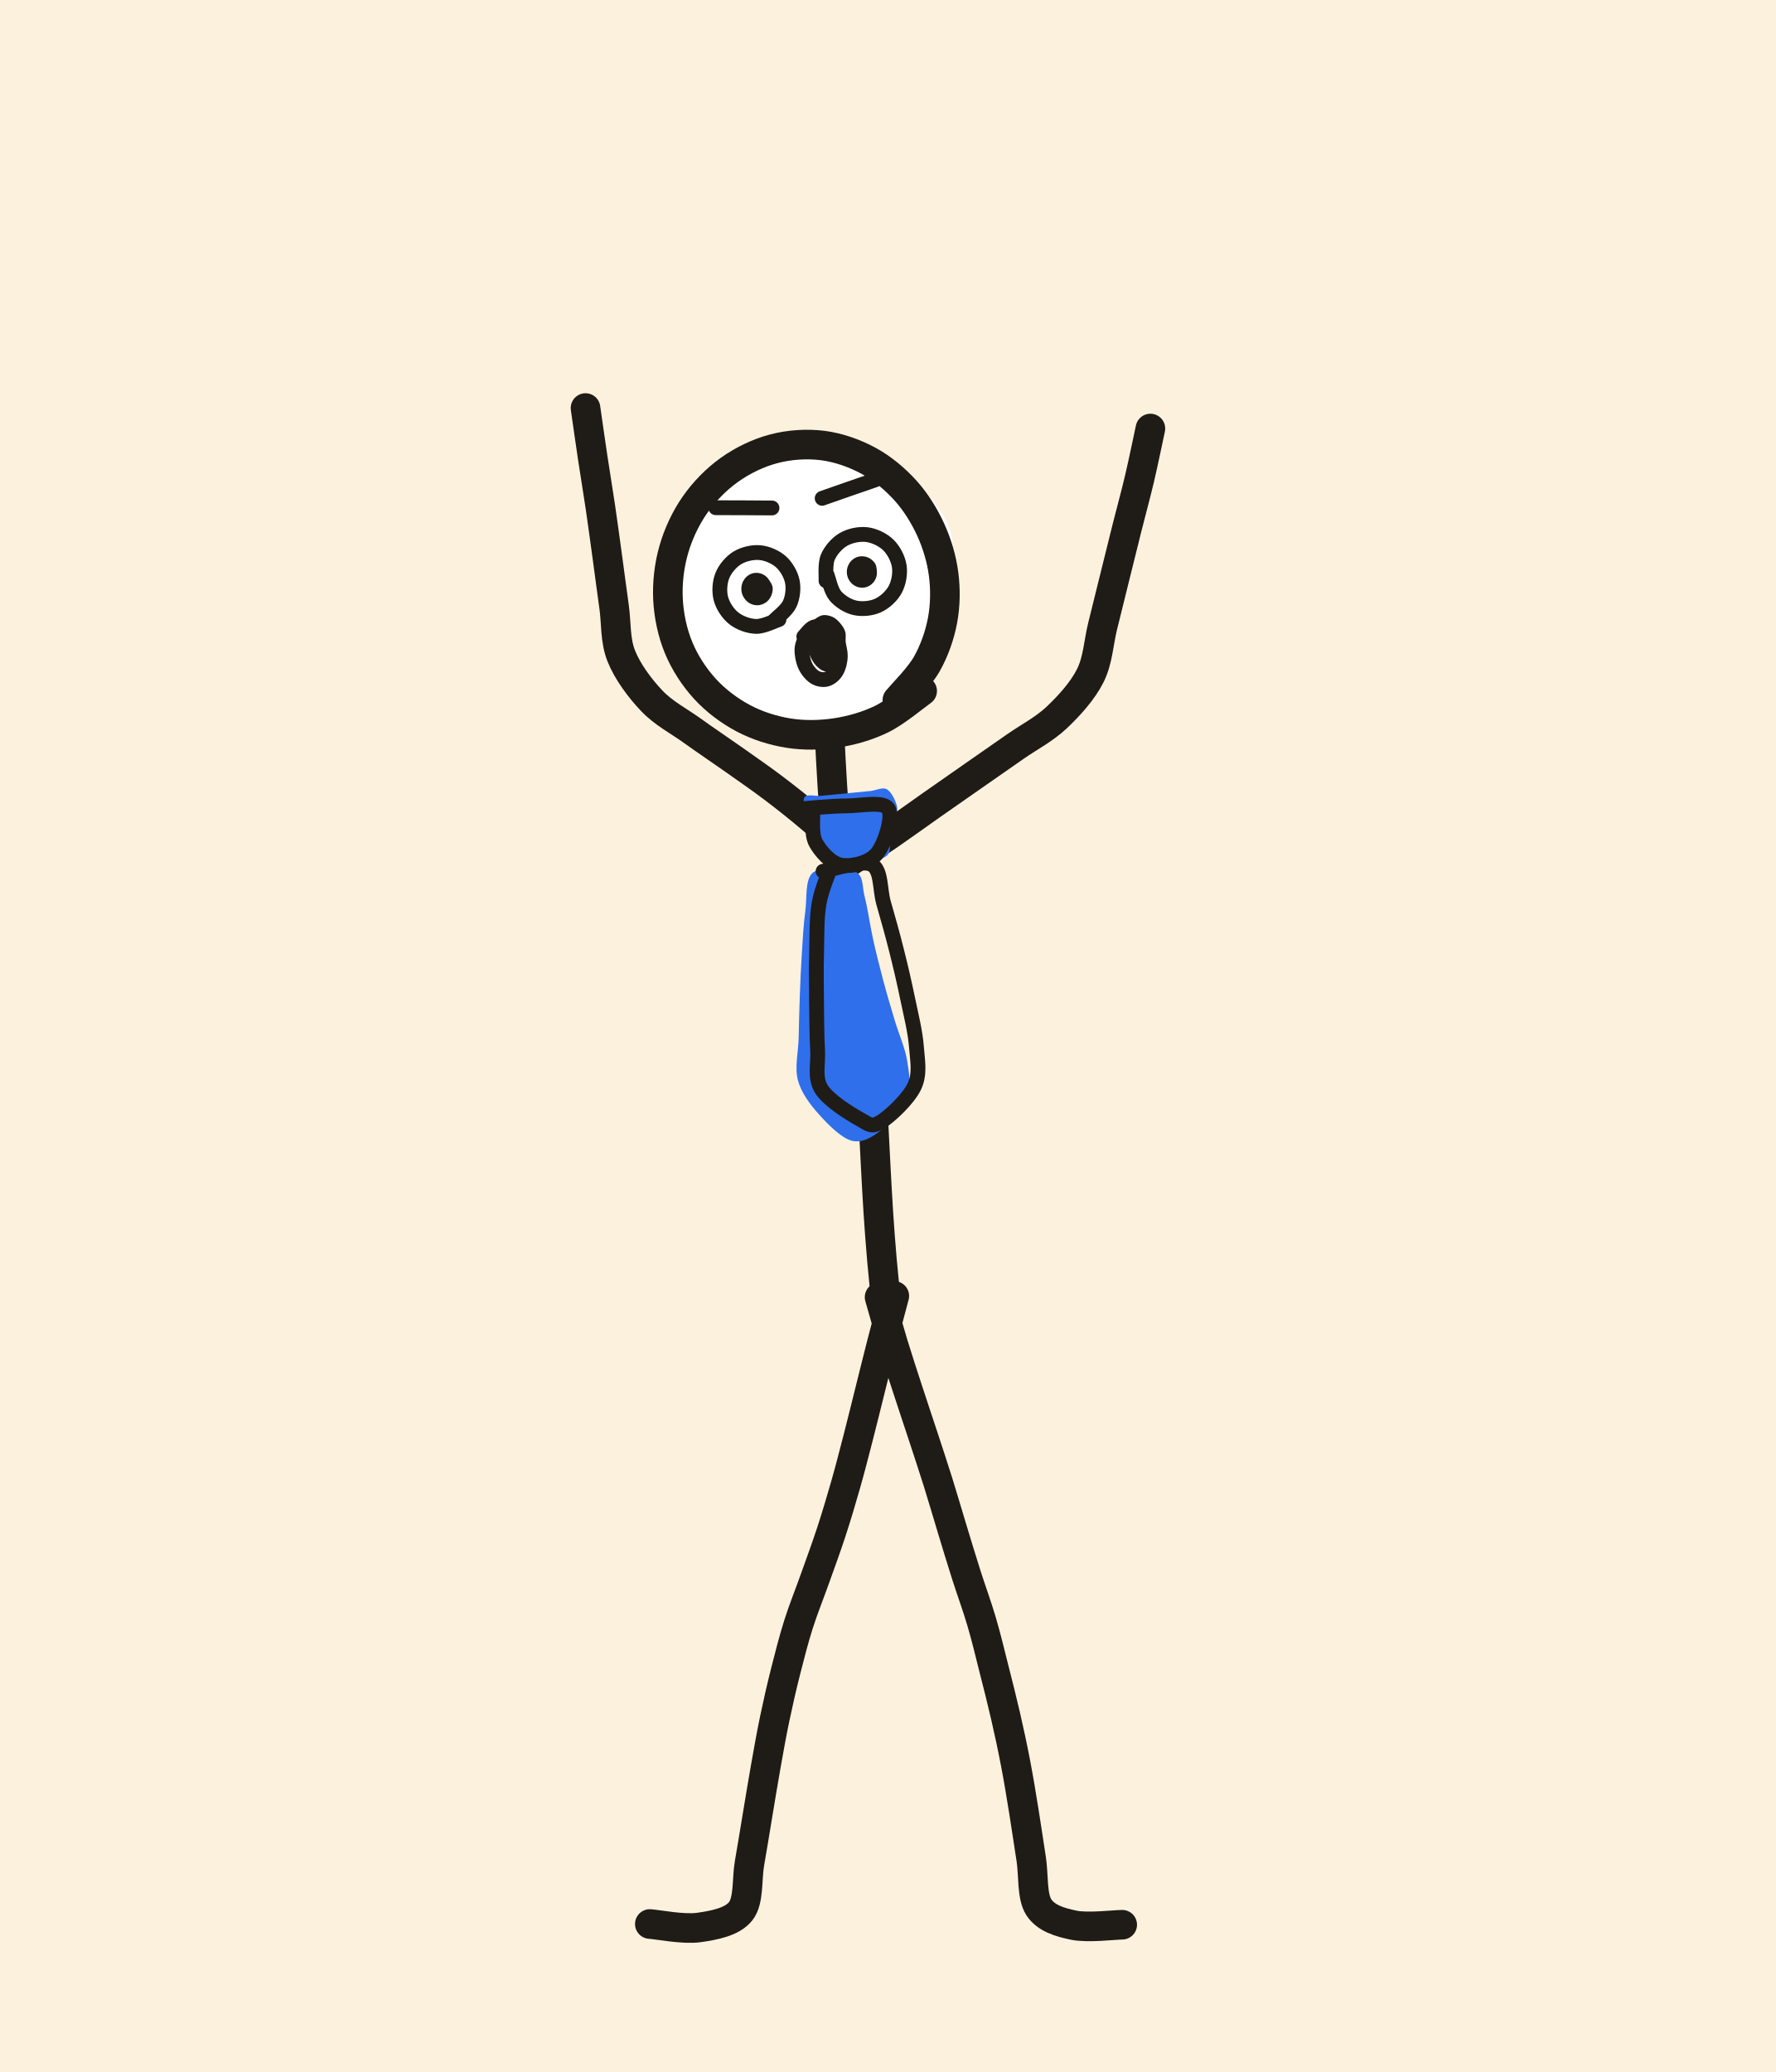
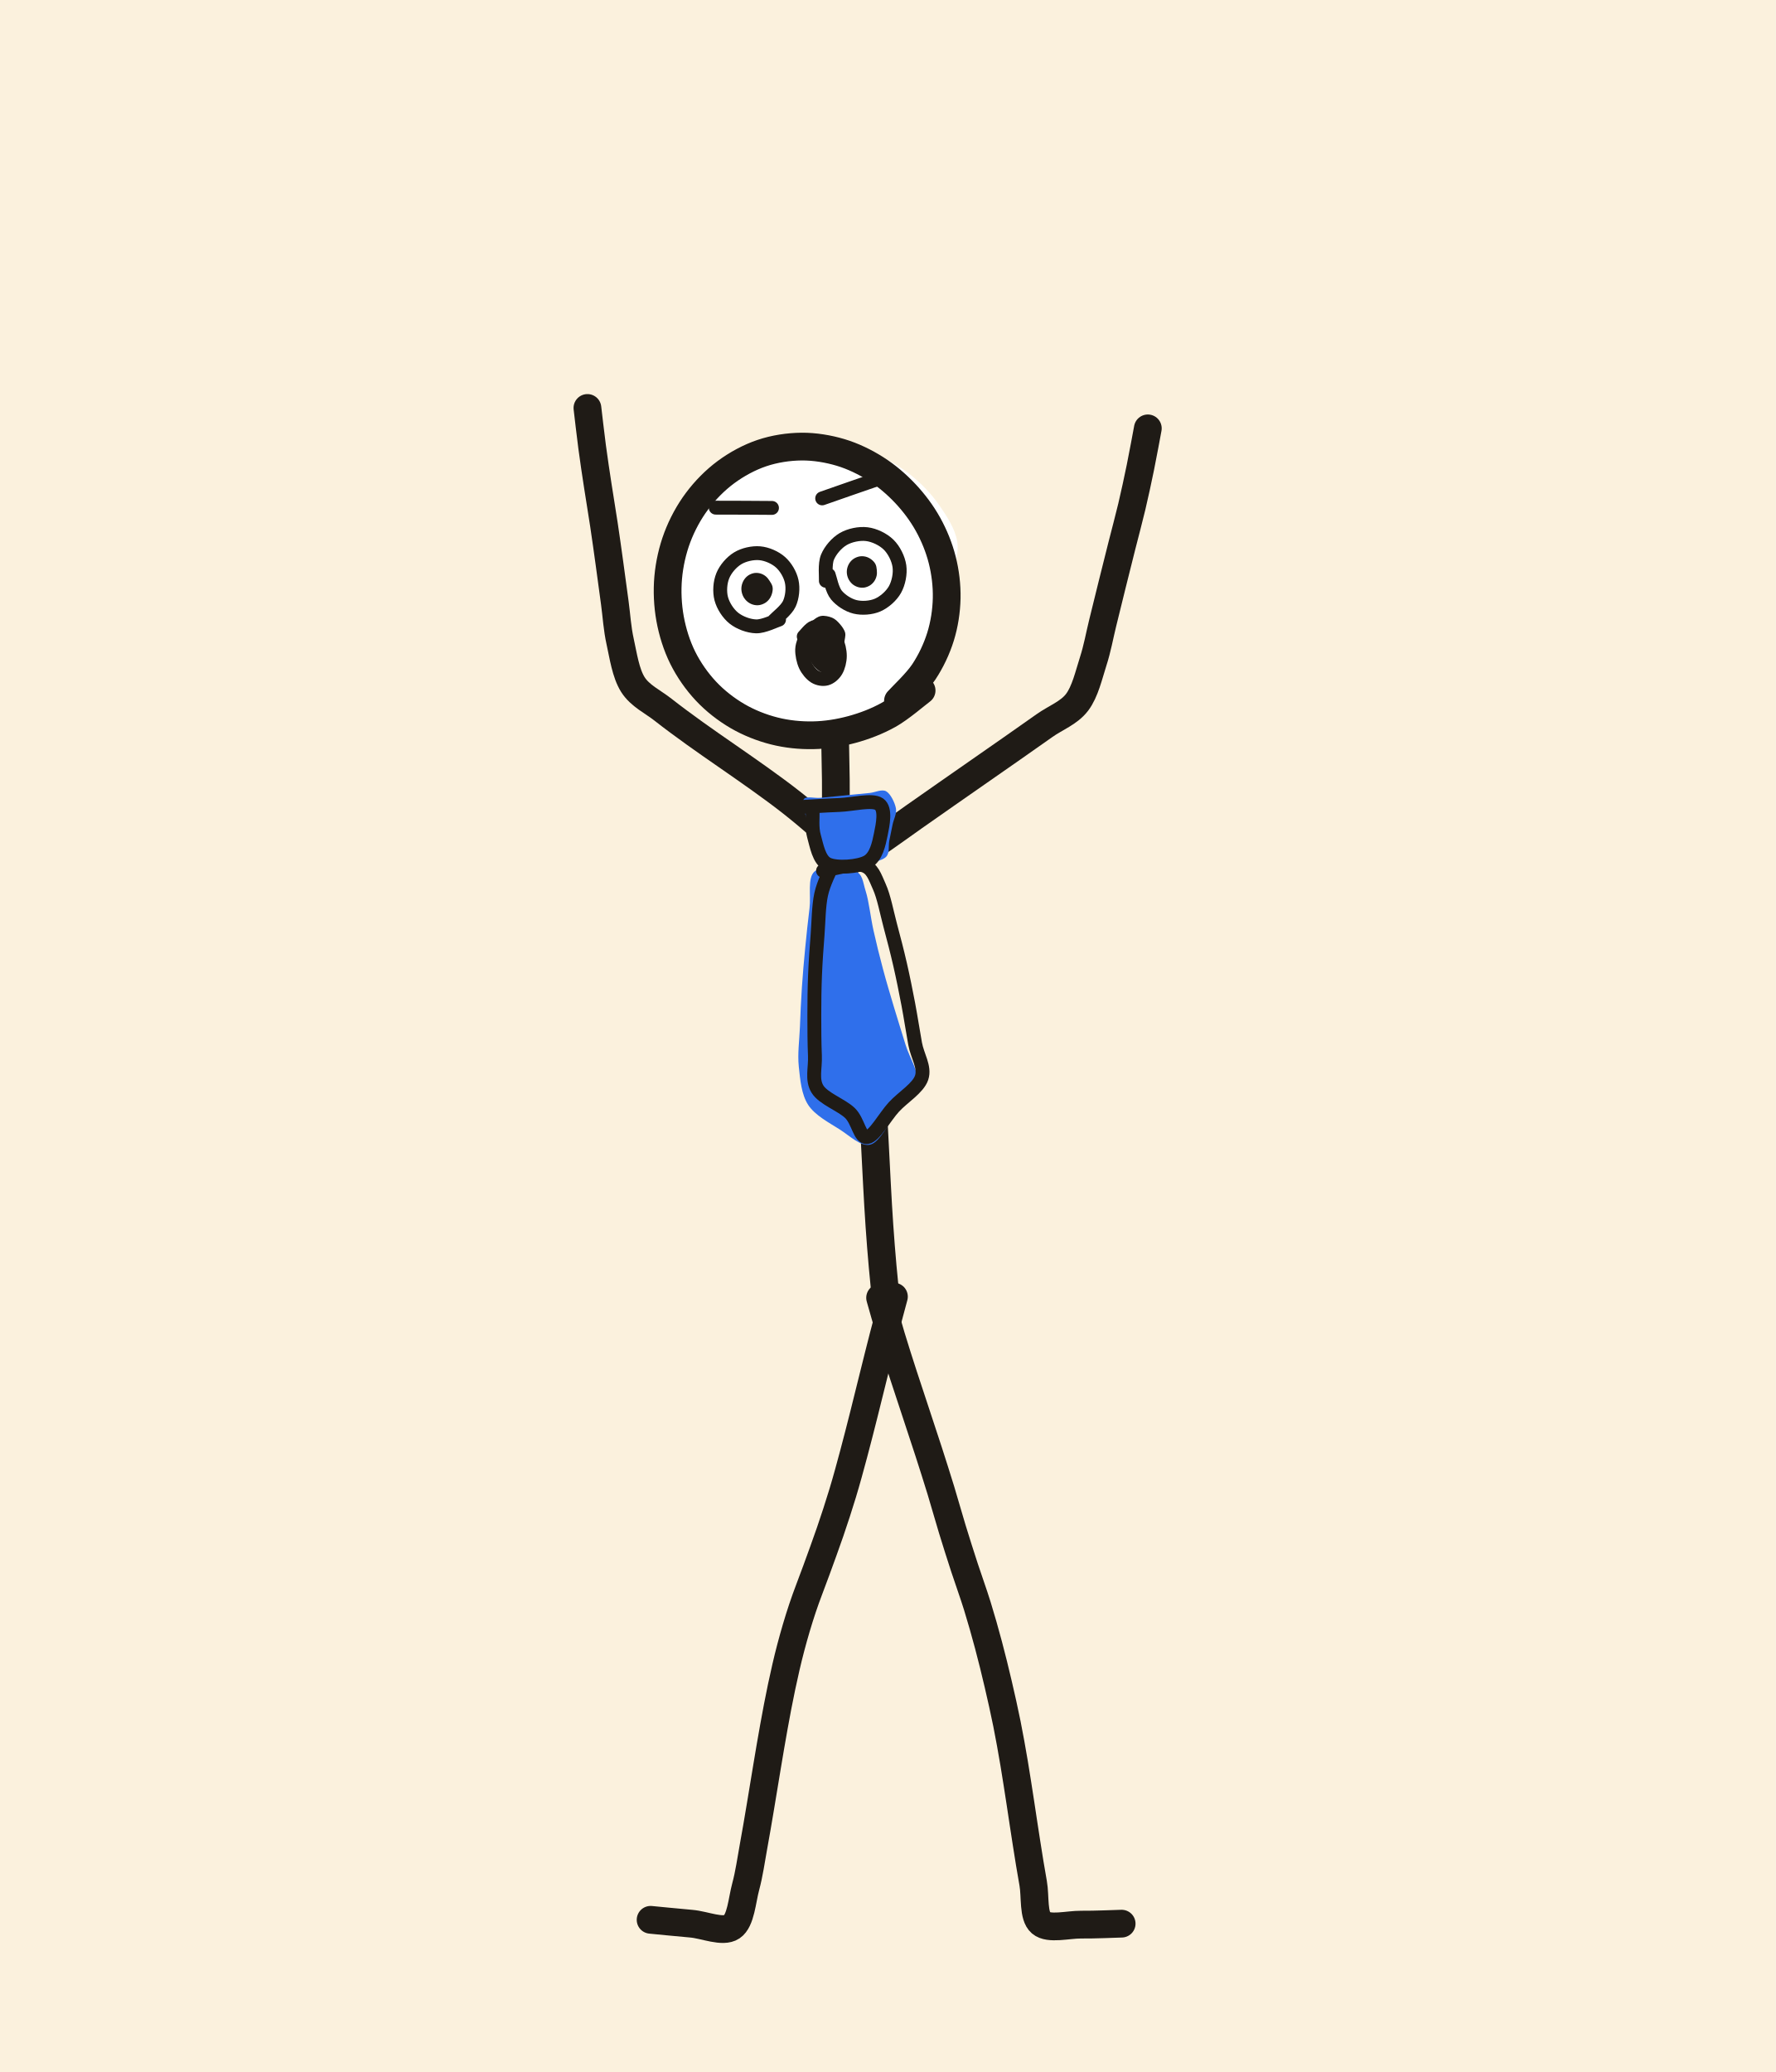
- <svg xmlns="http://www.w3.org/2000/svg" width="480" height="560" viewBox="0 0 480 560">
+ <svg xmlns="http://www.w3.org/2000/svg" width="768" height="896" viewBox="0 0 768 896">
  <g stroke-linecap="round" stroke-linejoin="round">
-     <rect x="0" y="0" width="480" height="560" fill="#FBF1DD" />
-     <path d="M241.72 350.26C241.16 352.39 239.44 358.76 238.35 363.02C237.25 367.29 236.21 371.56 235.14 375.83C234.07 380.11 233.03 384.38 231.93 388.64C230.83 392.91 229.74 397.17 228.53 401.4C227.33 405.63 226.06 409.85 224.7 414.03C223.33 418.22 221.8 422.36 220.32 426.51C218.85 430.66 217.18 434.74 215.85 438.93C214.52 443.13 213.43 447.41 212.35 451.68C211.27 455.95 210.29 460.24 209.39 464.55C208.49 468.85 207.73 473.19 206.96 477.52C206.18 481.86 205.49 486.21 204.76 490.55C204.03 494.89 203.35 499.25 202.58 503.58C201.82 507.92 202.48 513.67 200.18 516.57C197.89 519.46 192.93 520.38 188.84 520.95C184.74 521.52 177.84 520.16 175.64 520" fill="none" stroke="#1F1B16" stroke-width="8" />
-     <path d="M237.74 350.59C238.35 352.69 240.12 359.01 241.39 363.19C242.67 367.37 244.03 371.53 245.39 375.69C246.74 379.85 248.14 384 249.51 388.16C250.87 392.32 252.25 396.47 253.56 400.64C254.87 404.82 256.07 409.02 257.35 413.2C258.62 417.39 259.88 421.56 261.21 425.74C262.54 429.92 264.09 434.07 265.32 438.28C266.56 442.48 267.57 446.74 268.64 450.98C269.72 455.22 270.8 459.46 271.78 463.73C272.76 467.99 273.68 472.26 274.5 476.56C275.33 480.85 276.03 485.18 276.73 489.5C277.43 493.82 278.05 498.16 278.73 502.48C279.4 506.81 278.86 512.49 280.78 515.46C282.69 518.43 286.44 519.53 290.2 520.32C293.96 521.11 301.13 520.22 303.32 520.2" fill="none" stroke="#1F1B16" stroke-width="8" />
-     <path d="M239.63 353.28C239.42 351.14 238.74 344.74 238.37 340.47C238 336.2 237.68 331.92 237.4 327.64C237.12 323.36 236.9 319.07 236.67 314.79C236.44 310.5 236.25 306.21 236.01 301.93C235.78 297.65 235.55 293.36 235.25 289.08C234.95 284.8 234.67 280.52 234.19 276.26C233.72 271.99 233.1 267.74 232.43 263.5C231.75 259.25 230.93 255.02 230.17 250.78C229.41 246.54 228.58 242.31 227.88 238.06C227.19 233.82 226.5 229.54 226.02 225.31C225.53 221.08 225.28 216.93 224.99 212.67C224.7 208.41 224.4 201.91 224.28 199.75" fill="none" stroke="#1F1B16" stroke-width="8" />
-     <path d="M229.9 230.75C228.22 229.23 223.29 224.58 219.86 221.65C216.43 218.72 212.9 215.9 209.3 213.17C205.7 210.44 201.95 207.87 198.25 205.25C194.55 202.64 190.77 200.12 187.09 197.47C183.41 194.83 179.36 192.77 176.17 189.41C172.97 186.05 169.63 181.56 167.93 177.31C166.23 173.06 166.6 168.38 165.97 163.91C165.34 159.44 164.76 154.96 164.15 150.48C163.53 146.01 162.94 141.53 162.28 137.07C161.62 132.6 160.87 128.15 160.2 123.69C159.53 119.22 158.58 112.52 158.26 110.28" fill="none" stroke="#1F1B16" stroke-width="8" />
-     <path d="M229.21 233.16C231.11 231.88 236.83 228.07 240.6 225.47C244.37 222.87 248.08 220.17 251.83 217.54C255.58 214.9 259.34 212.29 263.1 209.67C266.86 207.05 270.62 204.44 274.38 201.81C278.13 199.19 282.24 197.11 285.63 193.91C289.01 190.71 292.63 186.72 294.69 182.61C296.76 178.5 296.92 173.72 298.02 169.27C299.13 164.83 300.21 160.38 301.32 155.93C302.42 151.48 303.52 147.03 304.63 142.59C305.75 138.14 306.97 133.73 308.02 129.27C309.07 124.8 310.45 118.06 310.94 115.82" fill="none" stroke="#1F1B16" stroke-width="8" />
-     <path d="M219.76 235.81C222.02 234.02 228.86 234.48 231.19 235.59C233.52 236.71 232.94 239.46 233.74 242.48C234.53 245.49 235.13 249.96 235.95 253.67C236.77 257.39 237.69 261.08 238.67 264.76C239.64 268.43 240.73 272.08 241.82 275.73C242.91 279.38 244.64 283.23 245.19 286.66C245.74 290.09 246.31 293.2 245.14 296.33C243.98 299.45 240.69 303.4 238.21 305.4C235.72 307.4 233.05 309.01 230.24 308.31C227.43 307.6 223.77 303.9 221.34 301.17C218.91 298.44 216.57 295.36 215.66 291.92C214.75 288.47 215.78 284.31 215.87 280.5C215.96 276.7 216.04 272.9 216.18 269.1C216.32 265.29 216.48 261.5 216.73 257.7C216.97 253.91 217.16 249.98 217.66 246.33C218.17 242.68 217.51 237.6 219.76 235.81Z" fill="#2F6FEB" />
-     <path d="M222.47 235.47C224.65 235.16 232.86 232.21 235.59 233.66C238.32 235.1 237.72 240.26 238.85 244.14C239.97 248.01 241.26 252.63 242.33 256.9C243.41 261.18 244.41 265.47 245.3 269.79C246.2 274.11 247.39 278.84 247.69 282.82C248 286.8 248.74 290.25 247.12 293.66C245.5 297.07 240.45 301.8 238 303.27C235.54 304.74 235.06 303.98 232.39 302.48C229.73 300.99 223.89 297.41 221.99 294.3C220.09 291.19 221.2 287.76 220.99 283.8C220.77 279.84 220.74 274.96 220.7 270.54C220.65 266.12 220.6 261.7 220.72 257.3C220.83 252.89 220.7 248.07 221.4 244.09C222.1 240.1 224.34 235.17 224.93 233.38" fill="none" stroke="#1F1B16" stroke-width="4" />
-     <path d="M217.41 215.53C218.03 214.47 220.39 215.24 221.88 215.09C223.37 214.95 224.86 214.8 226.35 214.66C227.84 214.51 229.32 214.36 230.81 214.22C232.3 214.07 233.79 213.92 235.28 213.78C236.77 213.63 238.55 212.64 239.75 213.34C240.94 214.04 242.14 216.49 242.45 217.99C242.75 219.5 241.86 220.93 241.57 222.4C241.27 223.86 240.98 225.33 240.68 226.79C240.38 228.26 240.88 230.13 239.78 231.19C238.67 232.26 235.74 232.8 234.04 233.19C232.34 233.57 231.06 233.41 229.56 233.52C228.07 233.62 226.48 234.42 225.08 233.81C223.69 233.21 222.11 231.27 221.21 229.91C220.31 228.56 220.19 227.1 219.68 225.69C219.18 224.28 218.55 223.16 218.17 221.46C217.79 219.77 216.79 216.59 217.41 215.53Z" fill="#2F6FEB" />
-     <path d="M216.18 218.62C218.26 218.49 224.69 217.82 228.68 217.81C232.67 217.81 238.73 216.43 240.11 218.58C241.49 220.74 239.12 228.19 236.99 230.73C234.86 233.27 230.08 234.32 227.33 233.82C224.58 233.33 221.78 230.12 220.5 227.78C219.22 225.43 219.8 221.1 219.66 219.76" fill="none" stroke="#1F1B16" stroke-width="4" />
-     <path d="M256.98 156.8C256.57 161.23 255.78 165.82 254.32 169.88C252.85 173.94 250.85 177.75 248.18 181.15C245.51 184.55 241.96 187.83 238.27 190.27C234.58 192.72 230.37 194.75 226.03 195.8C221.68 196.85 216.7 197.22 212.2 196.57C207.7 195.93 203 194.19 199.01 191.93C195.02 189.67 191.19 186.54 188.27 183.01C185.35 179.49 183.03 175.1 181.46 170.77C179.89 166.44 178.86 161.58 178.87 157.02C178.89 152.45 179.94 147.63 181.57 143.37C183.19 139.11 185.61 134.8 188.62 131.44C191.64 128.09 195.71 125.25 199.67 123.23C203.63 121.2 208.03 119.88 212.4 119.3C216.77 118.72 221.58 118.96 225.86 119.76C230.15 120.55 234.23 122.04 238.11 124.08C241.99 126.12 246.02 128.78 249.14 131.99C252.26 135.21 255.5 139.21 256.81 143.35C258.12 147.48 257.4 152.38 256.98 156.8Z" fill="#FFFFFF" />
-     <path d="M249.25 186.75C247.42 188.02 242.15 192.48 238.25 194.37C234.36 196.26 230.06 197.47 225.87 198.1C221.69 198.72 217.28 198.8 213.13 198.14C208.97 197.48 204.7 196.13 200.94 194.14C197.18 192.16 193.5 189.4 190.58 186.22C187.66 183.04 185.09 179.1 183.42 175.05C181.75 171.01 180.77 166.37 180.55 161.96C180.33 157.55 180.88 152.86 182.09 148.62C183.3 144.37 185.29 140.09 187.81 136.48C190.32 132.87 193.62 129.5 197.19 126.96C200.75 124.43 205 122.37 209.2 121.28C213.39 120.18 218.1 119.87 222.36 120.41C226.61 120.95 231 122.5 234.72 124.52C238.45 126.54 241.91 129.45 244.72 132.55C247.52 135.65 249.83 139.38 251.55 143.14C253.27 146.91 254.51 151.05 255.04 155.14C255.58 159.22 255.52 163.6 254.76 167.65C254 171.71 252.53 175.88 250.5 179.47C248.46 183.06 243.88 187.58 242.55 189.2" fill="none" stroke="#1F1B16" stroke-width="8" />
-     <path d="M216.58 155.6C216.74 156.87 216.71 158.24 216.42 159.47C216.13 160.7 215.56 161.95 214.83 162.98C214.1 164.01 213.1 164.97 212.03 165.65C210.95 166.34 209.65 166.88 208.39 167.09C207.13 167.3 205.73 167.23 204.48 166.93C203.23 166.63 201.95 166.06 200.91 165.31C199.86 164.56 198.88 163.53 198.19 162.44C197.5 161.36 196.97 160.05 196.76 158.78C196.55 157.51 196.63 156.07 196.94 154.8C197.24 153.54 197.84 152.24 198.6 151.19C199.36 150.14 200.41 149.17 201.51 148.48C202.62 147.79 203.97 147.27 205.25 147.07C206.53 146.87 207.93 146.97 209.18 147.28C210.44 147.6 211.73 148.21 212.77 148.97C213.82 149.74 214.81 150.78 215.45 151.89C216.08 152.99 216.42 154.34 216.58 155.6Z" fill="#FFFFFF" />
-     <path d="M210.55 167.44C209.52 167.75 206.41 169.35 204.37 169.3C202.34 169.25 199.93 168.37 198.35 167.12C196.76 165.88 195.38 163.76 194.86 161.83C194.34 159.9 194.51 157.4 195.25 155.55C195.99 153.71 197.61 151.81 199.29 150.78C200.98 149.75 203.4 149.19 205.36 149.36C207.32 149.53 209.59 150.51 211.05 151.8C212.51 153.09 213.74 155.21 214.14 157.11C214.54 159.01 214.27 161.44 213.45 163.21C212.64 164.97 209.95 166.97 209.25 167.72" fill="none" stroke="#1F1B16" stroke-width="4" />
-     <path d="M208.79 158.52C208.91 159.04 208.86 159.59 208.74 160.12C208.62 160.65 208.4 161.23 208.09 161.69C207.78 162.16 207.37 162.59 206.89 162.9C206.41 163.21 205.77 163.46 205.21 163.55C204.65 163.63 204.05 163.57 203.52 163.42C202.99 163.27 202.46 162.98 202.03 162.63C201.61 162.29 201.22 161.81 200.96 161.34C200.69 160.88 200.51 160.36 200.43 159.83C200.35 159.3 200.37 158.69 200.48 158.16C200.6 157.62 200.83 157.07 201.14 156.63C201.44 156.18 201.86 155.75 202.32 155.46C202.77 155.17 203.32 154.94 203.86 154.86C204.4 154.78 205.03 154.83 205.55 154.98C206.07 155.13 206.58 155.41 206.99 155.74C207.4 156.07 207.73 156.52 208.03 156.98C208.33 157.45 208.67 158 208.79 158.52Z" fill="#1F1B16" />
-     <path d="M193.46 137.22C194.72 137.23 198.52 137.23 201.06 137.24C203.59 137.25 207.39 137.29 208.66 137.29" fill="none" stroke="#1F1B16" stroke-width="4" />
-     <path d="M240.4 155.39C240.48 156.65 240.53 157.98 240.26 159.16C239.98 160.35 239.45 161.52 238.75 162.5C238.06 163.49 237.12 164.41 236.1 165.08C235.08 165.74 233.84 166.28 232.63 166.5C231.41 166.72 230.01 166.66 228.79 166.38C227.57 166.11 226.34 165.56 225.32 164.85C224.29 164.14 223.33 163.16 222.65 162.1C221.96 161.04 221.41 159.74 221.18 158.49C220.96 157.24 221.03 155.83 221.31 154.59C221.6 153.34 222.17 152.05 222.92 151C223.66 149.95 224.68 148.97 225.78 148.27C226.88 147.57 228.22 147.03 229.5 146.82C230.78 146.61 232.18 146.7 233.44 147.01C234.7 147.32 236.01 147.92 237.06 148.68C238.12 149.45 239.23 150.48 239.79 151.6C240.35 152.72 240.33 154.13 240.4 155.39Z" fill="#FFFFFF" />
-     <path d="M223.26 156.97C223.34 155.91 222.96 152.47 223.74 150.61C224.53 148.74 226.22 146.81 227.97 145.79C229.73 144.77 232.25 144.24 234.28 144.49C236.3 144.74 238.64 145.86 240.1 147.28C241.56 148.7 242.75 151.01 243.06 153.02C243.37 155.03 242.91 157.57 241.95 159.35C240.99 161.12 239.1 162.84 237.29 163.66C235.48 164.48 232.98 164.71 231.06 164.27C229.15 163.84 227.06 162.53 225.81 161.06C224.56 159.58 223.95 156.37 223.57 155.43" fill="none" stroke="#1F1B16" stroke-width="4" />
-     <path d="M236.98 154.01C237.04 154.53 237.05 155.09 236.94 155.6C236.83 156.11 236.61 156.63 236.32 157.07C236.02 157.5 235.62 157.91 235.18 158.19C234.74 158.48 234.21 158.7 233.68 158.78C233.16 158.87 232.56 158.84 232.04 158.71C231.52 158.58 231 158.32 230.58 158C230.16 157.68 229.77 157.24 229.5 156.79C229.23 156.34 229.03 155.82 228.95 155.3C228.86 154.78 228.87 154.19 228.98 153.67C229.09 153.15 229.32 152.61 229.62 152.16C229.91 151.72 230.33 151.3 230.78 151C231.22 150.71 231.76 150.48 232.31 150.39C232.85 150.31 233.49 150.34 234.02 150.47C234.56 150.61 235.08 150.87 235.51 151.2C235.94 151.53 236.36 151.98 236.61 152.45C236.85 152.92 236.93 153.48 236.98 154.01Z" fill="#1F1B16" />
-     <path d="M222.22 134.68C223.41 134.26 227 133.01 229.39 132.17C231.78 131.34 235.38 130.1 236.57 129.69" fill="none" stroke="#1F1B16" stroke-width="4" />
-     <path d="M228.56 173.34C228.6 174.2 228.73 175.02 228.66 175.84C228.6 176.67 228.49 177.52 228.2 178.28C227.9 179.04 227.49 179.87 226.92 180.43C226.35 180.99 225.54 181.51 224.77 181.64C224 181.78 223.04 181.56 222.3 181.22C221.56 180.89 220.89 180.26 220.34 179.62C219.8 178.99 219.38 178.2 219.03 177.43C218.69 176.65 218.41 175.81 218.26 174.97C218.11 174.14 218.08 173.27 218.14 172.42C218.21 171.56 218.33 170.65 218.63 169.85C218.93 169.05 219.32 168.23 219.95 167.63C220.58 167.03 221.54 166.41 222.39 166.27C223.25 166.12 224.29 166.4 225.07 166.75C225.85 167.11 226.52 167.75 227.08 168.42C227.65 169.08 228.2 169.9 228.45 170.73C228.7 171.55 228.53 172.49 228.56 173.34Z" fill="#1F1B16" />
-     <path d="M217.26 172.04C217.71 171.62 218.93 169.86 219.94 169.5C220.96 169.13 222.31 169.28 223.33 169.83C224.35 170.39 225.44 171.6 226.07 172.84C226.7 174.08 227.11 175.85 227.12 177.28C227.12 178.7 226.71 180.33 226.09 181.38C225.48 182.43 224.42 183.29 223.44 183.56C222.45 183.83 221.16 183.6 220.19 182.99C219.23 182.38 218.2 181.15 217.63 179.9C217.06 178.65 216.71 176.89 216.76 175.49C216.81 174.09 217.75 172.16 217.94 171.49" fill="none" stroke="#1F1B16" stroke-width="4" />
+     <rect x="0" y="0" width="768" height="896" fill="#FBF1DD" />
+     <path d="M386.59 560.71C385.83 563.54 383.54 572.02 382.08 577.69C380.61 583.36 379.21 589.05 377.79 594.73C376.37 600.41 374.99 606.1 373.55 611.78C372.11 617.46 370.68 623.14 369.16 628.79C367.64 634.45 366.12 640.1 364.42 645.7C362.73 651.31 360.89 656.87 359 662.42C357.1 667.96 355.06 673.47 353.06 678.98C351.07 684.5 348.85 689.95 347.01 695.52C345.16 701.08 343.51 706.71 342.01 712.37C340.51 718.03 339.23 723.75 338.01 729.47C336.79 735.2 335.73 740.96 334.68 746.72C333.63 752.48 332.67 758.26 331.7 764.04C330.72 769.81 329.81 775.6 328.83 781.38C327.85 787.16 326.9 792.94 325.83 798.7C324.77 804.46 324.02 810.18 322.47 815.93C320.91 821.69 320.41 830.57 316.49 833.22C312.56 835.87 304.78 832.36 298.92 831.86C293.07 831.35 284.29 830.47 281.36 830.19" fill="none" stroke="#1F1B16" stroke-width="12" />
+     <path d="M380.61 561.21C381.42 564.01 383.76 572.42 385.44 577.99C387.12 583.56 388.91 589.1 390.7 594.65C392.49 600.19 394.34 605.71 396.17 611.24C397.99 616.77 399.84 622.3 401.63 627.84C403.42 633.38 405.18 638.93 406.89 644.49C408.59 650.06 410.13 655.67 411.83 661.24C413.53 666.81 415.3 672.35 417.1 677.89C418.91 683.43 420.92 688.88 422.65 694.46C424.38 700.05 425.98 705.73 427.49 711.38C429 717.02 430.37 722.67 431.7 728.33C433.02 734 434.3 739.68 435.45 745.39C436.6 751.09 437.6 756.83 438.58 762.57C439.55 768.31 440.41 774.08 441.31 779.84C442.2 785.6 443.03 791.37 443.95 797.13C444.86 802.89 445.76 808.64 446.8 814.37C447.83 820.1 446.69 828.53 450.16 831.51C453.63 834.49 461.79 832.22 467.61 832.27C473.43 832.33 482.16 831.92 485.07 831.85" fill="none" stroke="#1F1B16" stroke-width="12" />
+     <path d="M383.44 565.24C383.15 562.31 382.23 553.54 381.71 547.68C381.19 541.82 380.72 535.96 380.32 530.09C379.91 524.22 379.59 518.34 379.27 512.47C378.94 506.59 378.67 500.71 378.36 494.83C378.05 488.96 377.76 483.08 377.4 477.2C377.04 471.33 376.7 465.46 376.19 459.6C375.68 453.74 375.12 447.88 374.36 442.04C373.6 436.21 372.61 430.39 371.62 424.57C370.64 418.75 369.49 412.95 368.45 407.13C367.41 401.32 366.3 395.51 365.37 389.69C364.45 383.87 363.52 378.04 362.9 372.19C362.27 366.34 361.86 360.45 361.62 354.59C361.38 348.74 361.54 342.95 361.46 337.06C361.38 331.17 361.2 322.21 361.14 319.24" fill="none" stroke="#1F1B16" stroke-width="12" />
+     <path d="M367.78 369.26C365.68 367.34 359.48 361.5 355.21 357.77C350.93 354.05 346.59 350.4 342.12 346.89C337.66 343.38 333.05 340.05 328.43 336.73C323.81 333.4 319.09 330.19 314.43 326.92C309.76 323.65 305.04 320.45 300.43 317.11C295.82 313.78 291.22 310.43 286.76 306.92C282.3 303.4 276.78 300.92 273.69 296.02C270.6 291.13 269.51 283.44 268.21 277.55C266.9 271.66 266.65 266.31 265.88 260.68C265.11 255.06 264.37 249.43 263.59 243.81C262.81 238.19 262.04 232.57 261.19 226.96C260.35 221.35 259.39 215.76 258.54 210.16C257.68 204.55 256.83 198.94 256.08 193.31C255.33 187.69 254.38 179.22 254.04 176.41" fill="none" stroke="#1F1B16" stroke-width="12" />
+     <path d="M366.74 372.88C369.14 371.28 376.35 366.53 381.09 363.27C385.83 360.01 390.47 356.61 395.17 353.3C399.88 349.99 404.59 346.69 409.31 343.4C414.02 340.1 418.75 336.82 423.47 333.53C428.19 330.25 432.92 326.96 437.63 323.66C442.34 320.36 447.05 317.06 451.75 313.74C456.44 310.41 462.29 308.32 465.79 303.71C469.29 299.1 470.89 291.8 472.74 286.07C474.59 280.34 475.51 274.9 476.89 269.32C478.27 263.73 479.63 258.15 481.02 252.56C482.41 246.98 483.81 241.4 485.21 235.82C486.62 230.24 488.13 224.69 489.46 219.1C490.78 213.5 491.99 207.87 493.15 202.23C494.31 196.58 495.85 188.07 496.39 185.24" fill="none" stroke="#1F1B16" stroke-width="12" />
+     <path d="M352.31 376.82C355.54 374.11 365.84 375.06 369.52 376.5C373.2 377.93 373.03 381.13 374.4 385.43C375.77 389.73 376.5 396.7 377.74 402.29C378.98 407.88 380.36 413.44 381.84 418.97C383.31 424.51 384.96 430 386.6 435.5C388.24 441 389.99 446.47 391.67 451.95C393.36 457.44 397.44 463.46 396.72 468.41C396 473.36 390.74 477.25 387.36 481.67C383.98 486.09 380.5 493.83 376.45 494.94C372.4 496.06 367.56 491.22 363.07 488.36C358.58 485.5 352.45 482.31 349.51 477.8C346.57 473.28 346.05 466.89 345.45 461.28C344.86 455.66 345.71 449.82 345.94 444.1C346.16 438.38 346.4 432.66 346.79 426.94C347.17 421.23 347.68 415.52 348.23 409.82C348.78 404.11 349.41 398.22 350.09 392.72C350.77 387.22 349.07 379.52 352.31 376.82Z" fill="#2F6FEB" />
+     <path d="M355.93 376.55C358.81 376.16 369.16 373.04 373.22 374.18C377.27 375.32 378.3 379.06 380.26 383.39C382.23 387.73 383.5 394.57 384.99 400.18C386.49 405.8 387.96 411.42 389.25 417.08C390.55 422.75 391.69 428.45 392.78 434.16C393.86 439.87 394.79 446.05 395.76 451.36C396.72 456.67 400.1 461.46 398.57 466.02C397.04 470.58 390.5 474.42 386.57 478.7C382.64 482.99 378.17 491.31 375 491.75C371.83 492.18 371.15 484.77 367.57 481.3C363.99 477.84 356.03 475.08 353.51 470.95C350.98 466.82 352.65 461.83 352.42 456.52C352.2 451.2 352.16 444.86 352.16 439.05C352.17 433.23 352.23 427.41 352.47 421.61C352.7 415.8 353.13 410.01 353.57 404.22C354.01 398.42 354.03 391.85 355.1 386.85C356.16 381.84 359.15 376.29 359.96 374.18" fill="none" stroke="#1F1B16" stroke-width="6" />
+     <path d="M347.53 345.71C348.47 344.06 352.3 345.25 354.68 345.01C357.06 344.78 359.45 344.54 361.83 344.31C364.21 344.07 366.59 343.84 368.98 343.6C371.36 343.37 373.74 343.14 376.12 342.9C378.5 342.67 381.38 341.11 383.27 342.21C385.16 343.31 386.98 347.1 387.44 349.49C387.9 351.87 386.5 354.18 386.02 356.53C385.55 358.87 385.07 361.22 384.59 363.56C384.11 365.91 384.88 368.92 383.13 370.59C381.38 372.27 376.8 373.02 374.1 373.6C371.41 374.19 369.33 373.94 366.94 374.09C364.55 374.25 361.94 375.47 359.77 374.53C357.6 373.6 355.28 370.61 353.9 368.47C352.52 366.33 352.28 363.96 351.47 361.7C350.67 359.45 349.72 357.6 349.06 354.94C348.4 352.27 346.6 347.36 347.53 345.71Z" fill="#2F6FEB" />
+     <path d="M345.81 349.01C348.68 348.86 357.25 348.31 362.98 348.1C368.71 347.89 377.21 345.64 380.2 347.75C383.19 349.86 381.77 356.6 380.92 360.76C380.07 364.92 378.93 370.55 375.1 372.71C371.27 374.87 361.79 375.56 357.94 373.71C354.1 371.87 353.12 365.4 352.04 361.67C350.95 357.93 351.53 353.04 351.43 351.32" fill="none" stroke="#1F1B16" stroke-width="6" />
+     <path d="M411.42 251.71C410.56 257.36 410.33 262.85 408.78 268.12C407.23 273.38 404.88 278.53 402.1 283.28C399.33 288.03 395.96 292.6 392.13 296.61C388.3 300.61 383.89 304.4 379.14 307.32C374.39 310.24 369.11 312.69 363.64 314.15C358.16 315.6 352.05 316.29 346.3 316.05C340.55 315.82 334.59 314.61 329.14 312.72C323.68 310.83 318.32 308.02 313.57 304.71C308.83 301.4 304.3 297.36 300.66 292.86C297.02 288.35 293.96 283 291.73 277.66C289.5 272.32 288 266.51 287.26 260.79C286.52 255.08 286.47 249.06 287.29 243.37C288.11 237.68 289.78 231.83 292.17 226.65C294.55 221.47 297.84 216.46 301.62 212.27C305.41 208.08 310.09 204.45 314.86 201.5C319.63 198.55 324.92 196.22 330.23 194.55C335.53 192.89 341.16 191.91 346.68 191.5C352.21 191.1 357.97 191.26 363.4 192.12C368.83 192.98 374.14 194.42 379.25 196.66C384.37 198.91 389.61 201.98 394.09 205.6C398.56 209.21 402.8 213.59 406.11 218.36C409.43 223.13 413.08 228.67 413.97 234.23C414.85 239.79 412.29 246.06 411.42 251.71Z" fill="#FFFFFF" />
+     <path d="M398.56 298.59C396.19 300.34 389.37 306.28 384.34 309.09C379.31 311.9 373.84 313.99 368.39 315.47C362.94 316.94 357.25 317.85 351.65 317.95C346.05 318.06 340.26 317.47 334.8 316.08C329.35 314.7 323.85 312.52 318.93 309.65C314.01 306.78 309.25 303.07 305.31 298.87C301.36 294.66 297.84 289.63 295.25 284.41C292.66 279.19 290.83 273.31 289.78 267.53C288.74 261.75 288.45 255.61 288.97 249.75C289.49 243.89 290.84 237.87 292.91 232.37C294.99 226.86 297.92 221.43 301.43 216.73C304.93 212.03 309.26 207.64 313.94 204.17C318.62 200.71 324.04 197.77 329.49 195.93C334.94 194.09 340.96 193.17 346.64 193.12C352.32 193.08 358.2 194.06 363.56 195.66C368.91 197.27 374.13 199.81 378.79 202.77C383.45 205.72 387.75 209.42 391.51 213.41C395.26 217.4 398.64 221.91 401.3 226.69C403.96 231.47 406.12 236.76 407.47 242.1C408.82 247.43 409.52 253.17 409.4 258.71C409.28 264.25 408.39 270.03 406.74 275.33C405.09 280.63 402.58 285.92 399.52 290.54C396.45 295.16 390.2 300.96 388.34 303.04" fill="none" stroke="#1F1B16" stroke-width="12" />
+     <path d="M345.83 249.5C346.07 251.53 346.07 253.71 345.61 255.68C345.16 257.64 344.27 259.63 343.11 261.29C341.95 262.94 340.36 264.49 338.65 265.59C336.94 266.7 334.87 267.58 332.86 267.93C330.84 268.29 328.56 268.19 326.55 267.72C324.53 267.25 322.46 266.33 320.77 265.13C319.07 263.93 317.48 262.27 316.36 260.51C315.24 258.76 314.38 256.68 314.04 254.62C313.69 252.57 313.81 250.22 314.31 248.17C314.8 246.12 315.77 244.03 317.01 242.32C318.25 240.62 319.96 239.05 321.74 237.94C323.52 236.84 325.62 236.02 327.68 235.7C329.74 235.39 332.08 235.54 334.12 236.06C336.15 236.58 338.21 237.57 339.89 238.81C341.56 240.05 343.18 241.73 344.17 243.52C345.16 245.3 345.59 247.47 345.83 249.5Z" fill="#FFFFFF" />
+     <path d="M336.9 267.93C335.25 268.42 330.24 270.96 326.99 270.86C323.74 270.76 319.92 269.33 317.4 267.34C314.89 265.34 312.72 261.95 311.91 258.89C311.11 255.83 311.39 251.86 312.58 248.96C313.76 246.05 316.34 243.07 319 241.45C321.66 239.83 325.48 238.97 328.56 239.24C331.64 239.51 335.19 241.06 337.49 243.09C339.8 245.12 341.74 248.43 342.38 251.43C343.03 254.42 342.64 258.25 341.37 261.06C340.1 263.87 335.87 267.07 334.77 268.28" fill="none" stroke="#1F1B16" stroke-width="6" />
+     <path d="M334.06 253.63C334.26 254.47 334.17 255.35 333.98 256.2C333.79 257.04 333.43 257.97 332.94 258.71C332.45 259.45 331.79 260.15 331.03 260.64C330.26 261.14 329.24 261.54 328.34 261.67C327.44 261.81 326.49 261.71 325.64 261.46C324.79 261.22 323.94 260.76 323.26 260.2C322.58 259.65 321.97 258.91 321.54 258.15C321.11 257.38 320.81 256.46 320.69 255.61C320.56 254.77 320.6 253.89 320.79 253.05C320.98 252.22 321.35 251.33 321.84 250.61C322.33 249.89 322.99 249.22 323.72 248.75C324.46 248.28 325.4 247.92 326.26 247.79C327.11 247.67 328.05 247.76 328.86 247.99C329.68 248.23 330.5 248.67 331.16 249.21C331.82 249.74 332.34 250.45 332.82 251.19C333.3 251.92 333.87 252.8 334.06 253.63Z" fill="#1F1B16" />
+     <path d="M309.53 219.53C311.56 219.53 317.64 219.54 321.69 219.56C325.74 219.58 331.82 219.63 333.85 219.64" fill="none" stroke="#1F1B16" stroke-width="6" />
+     <path d="M384.72 248.03C384.74 250.05 384.95 252.11 384.54 253.98C384.12 255.84 383.31 257.65 382.25 259.2C381.18 260.75 379.76 262.2 378.14 263.27C376.53 264.34 374.48 265.25 372.56 265.62C370.63 265.98 368.52 265.9 366.6 265.49C364.68 265.07 362.7 264.24 361.05 263.12C359.4 262 357.84 260.45 356.72 258.76C355.59 257.08 354.69 255.02 354.31 253.01C353.94 251 354.01 248.72 354.46 246.7C354.92 244.68 355.82 242.58 357.02 240.87C358.22 239.16 359.9 237.55 361.66 236.43C363.42 235.3 365.51 234.44 367.58 234.1C369.64 233.76 372 233.9 374.06 234.4C376.13 234.9 378.23 235.86 379.95 237.1C381.67 238.34 383.61 240.01 384.41 241.83C385.2 243.65 384.7 246 384.72 248.03Z" fill="#FFFFFF" />
+     <path d="M357.15 251.16C357.27 249.45 356.61 243.93 357.86 240.92C359.12 237.91 361.83 234.76 364.66 233.1C367.5 231.45 371.6 230.59 374.87 230.99C378.13 231.39 381.93 233.22 384.28 235.52C386.63 237.83 388.5 241.59 388.96 244.82C389.42 248.05 388.61 252.11 387.05 254.92C385.48 257.72 382.44 260.38 379.56 261.64C376.68 262.89 372.76 263.15 369.79 262.43C366.81 261.71 363.62 259.62 361.72 257.32C359.82 255.02 358.95 250.08 358.4 248.63" fill="none" stroke="#1F1B16" stroke-width="6" />
+     <path d="M379.18 246.41C379.26 247.25 379.29 248.14 379.11 248.95C378.93 249.77 378.58 250.62 378.11 251.31C377.64 252 377 252.65 376.29 253.11C375.58 253.57 374.68 253.93 373.85 254.07C373.01 254.21 372.08 254.15 371.26 253.94C370.44 253.73 369.6 253.32 368.92 252.81C368.25 252.3 367.63 251.6 367.19 250.86C366.75 250.13 366.43 249.24 366.3 248.41C366.16 247.58 366.18 246.7 366.36 245.87C366.54 245.04 366.89 244.17 367.37 243.45C367.85 242.74 368.5 242.07 369.23 241.6C369.97 241.12 370.93 240.74 371.79 240.6C372.66 240.46 373.6 240.52 374.44 240.74C375.28 240.96 376.13 241.39 376.82 241.92C377.51 242.44 378.19 243.16 378.58 243.91C378.98 244.66 379.09 245.57 379.18 246.41Z" fill="#1F1B16" />
+     <path d="M355.56 215.52C357.47 214.85 363.21 212.84 367.04 211.51C370.86 210.18 376.61 208.2 378.53 207.53" fill="none" stroke="#1F1B16" stroke-width="6" />
+     <path d="M365.14 278.02C365.11 279.42 365.41 280.7 365.33 282.01C365.24 283.32 365.07 284.67 364.62 285.89C364.16 287.11 363.51 288.43 362.61 289.34C361.71 290.24 360.43 291.09 359.19 291.32C357.96 291.54 356.39 291.21 355.2 290.68C354 290.15 352.91 289.15 352.02 288.14C351.13 287.13 350.43 285.85 349.86 284.61C349.29 283.38 348.84 282.06 348.58 280.71C348.33 279.36 348.25 277.92 348.33 276.51C348.42 275.11 348.62 273.61 349.1 272.3C349.58 270.99 350.21 269.65 351.21 268.66C352.21 267.67 353.63 266.62 355.08 266.37C356.52 266.11 358.53 266.56 359.89 267.13C361.24 267.71 362.27 268.75 363.2 269.83C364.14 270.92 365.17 272.29 365.5 273.65C365.82 275.02 365.17 276.63 365.14 278.02Z" fill="#1F1B16" />
+     <path d="M347.59 275.24C348.31 274.57 350.31 271.81 351.93 271.24C353.54 270.68 355.69 270.96 357.3 271.86C358.91 272.77 360.61 274.7 361.59 276.66C362.58 278.62 363.2 281.39 363.2 283.62C363.2 285.85 362.55 288.39 361.59 290.02C360.63 291.66 358.98 293.01 357.44 293.44C355.91 293.87 353.89 293.53 352.37 292.59C350.85 291.64 349.23 289.73 348.32 287.77C347.41 285.8 346.83 283.03 346.9 280.8C346.97 278.58 348.43 275.48 348.73 274.42" fill="none" stroke="#1F1B16" stroke-width="6" />
  </g>
</svg>
